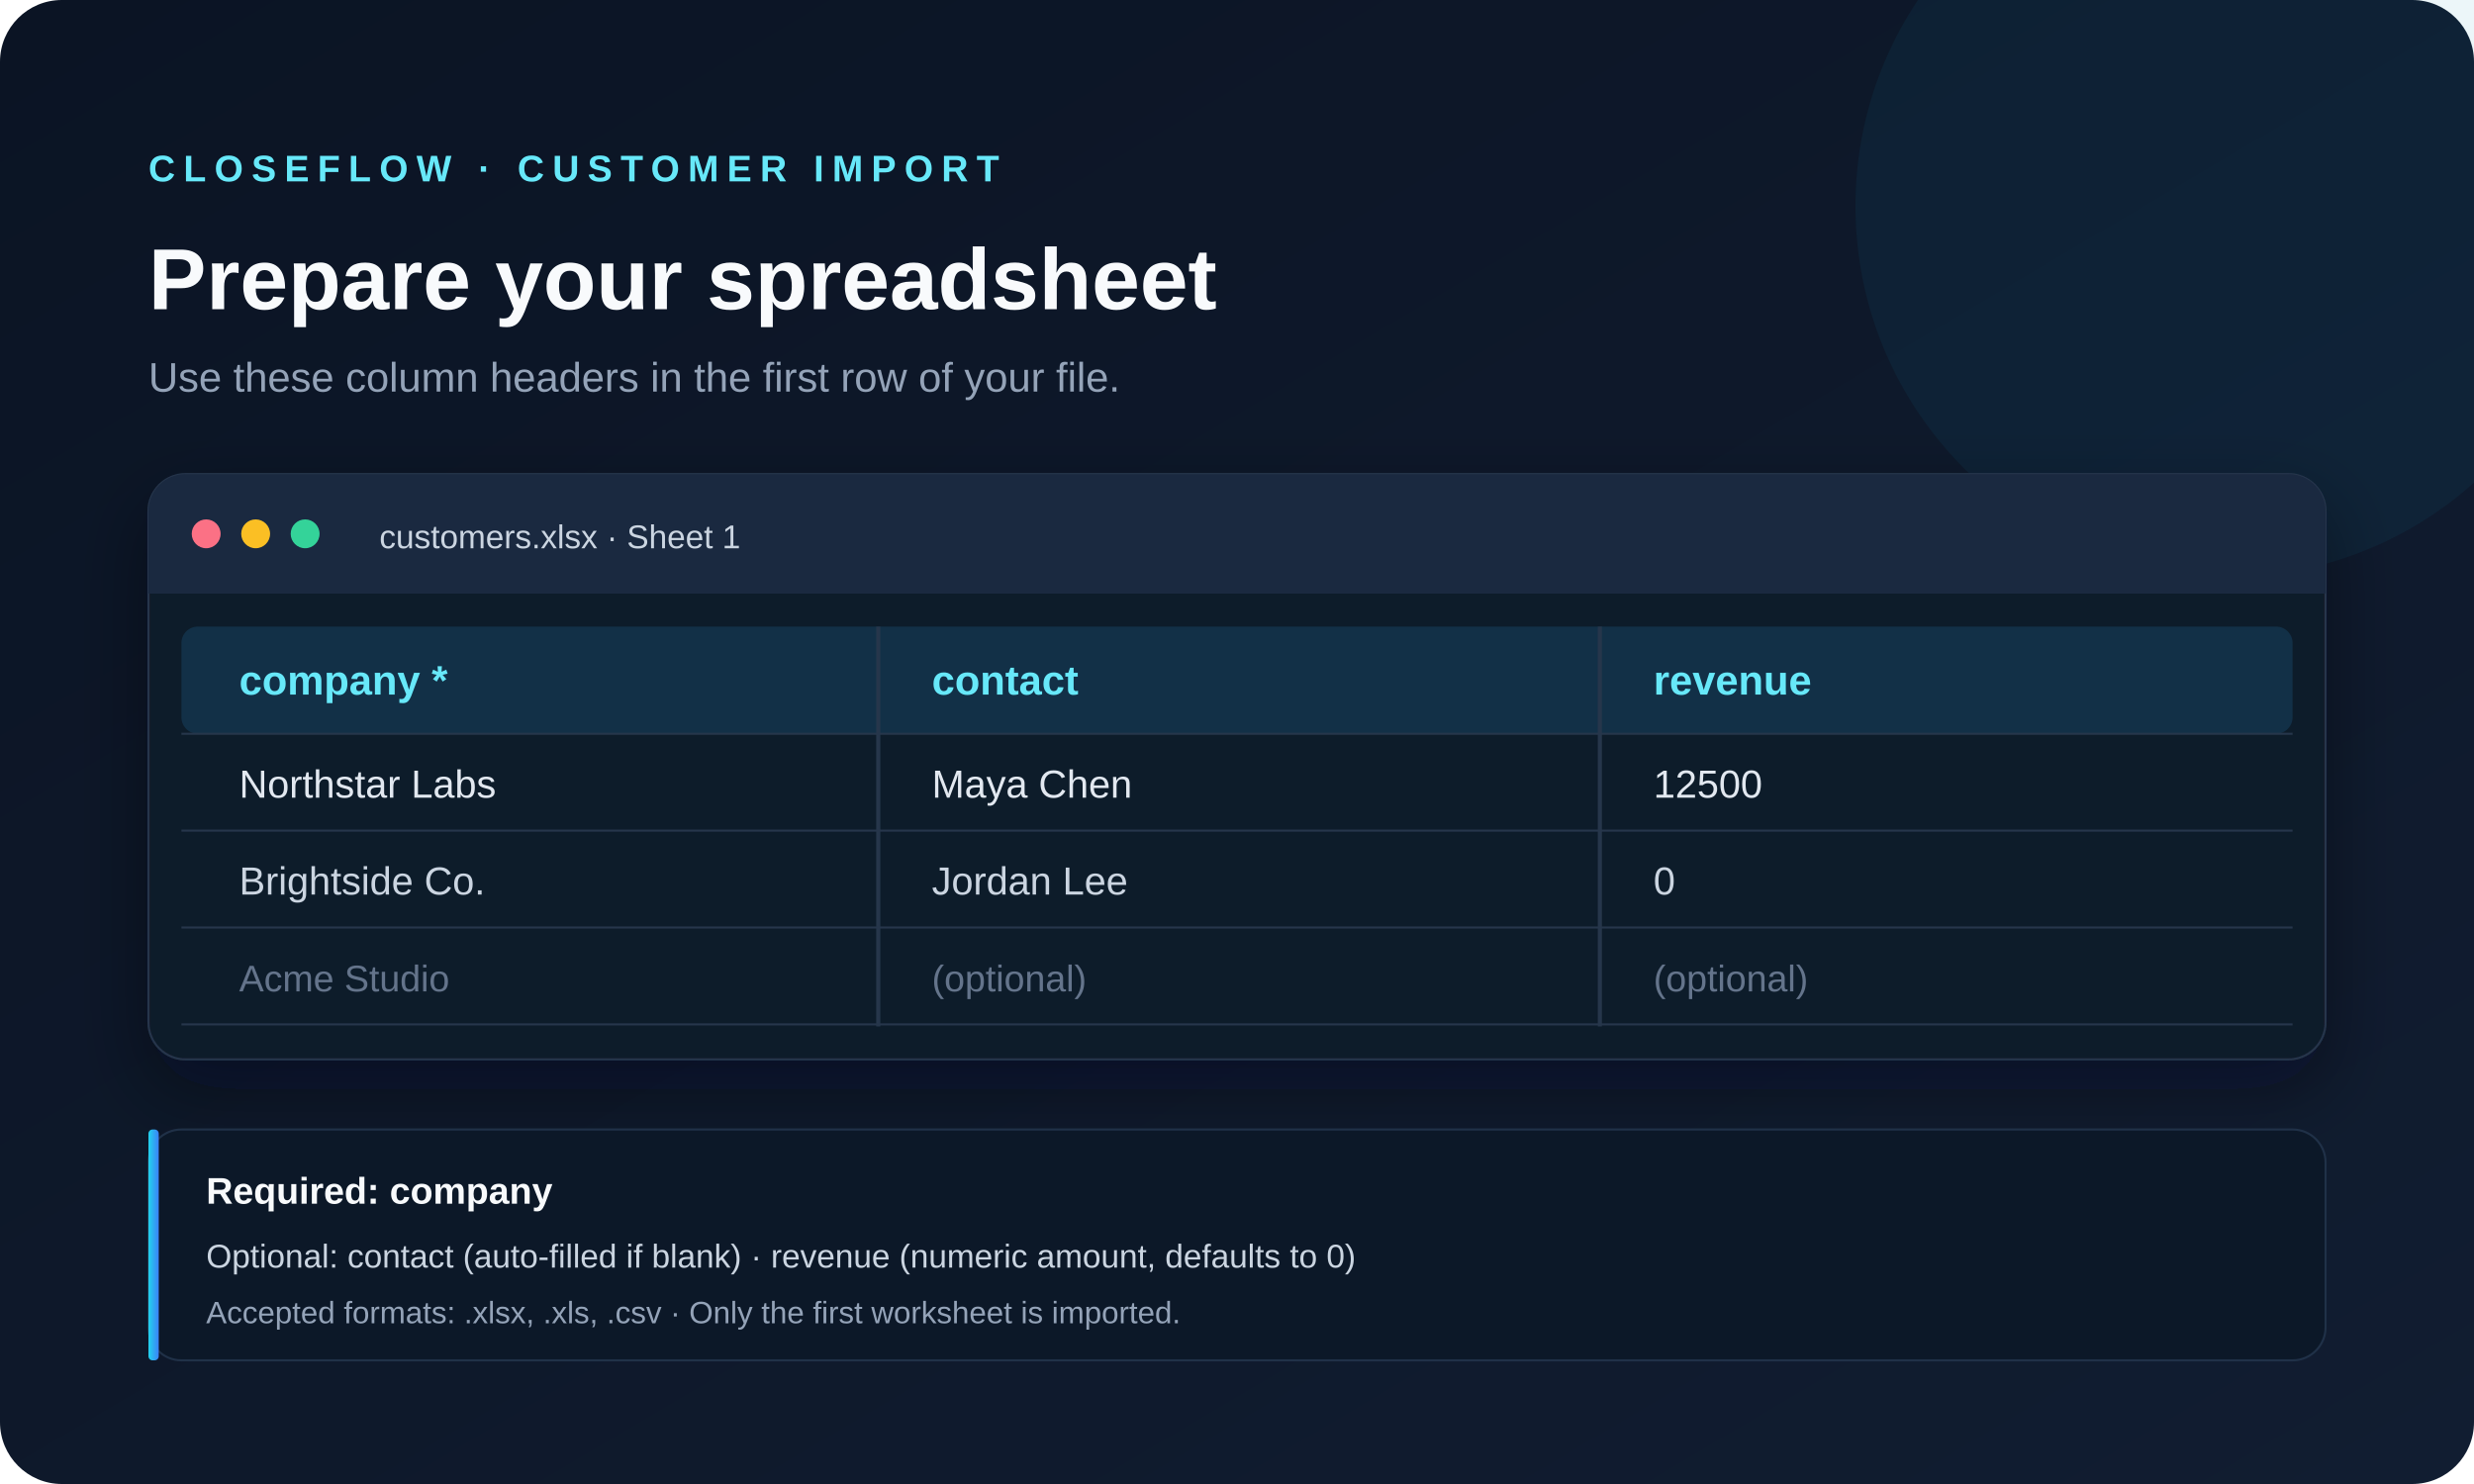
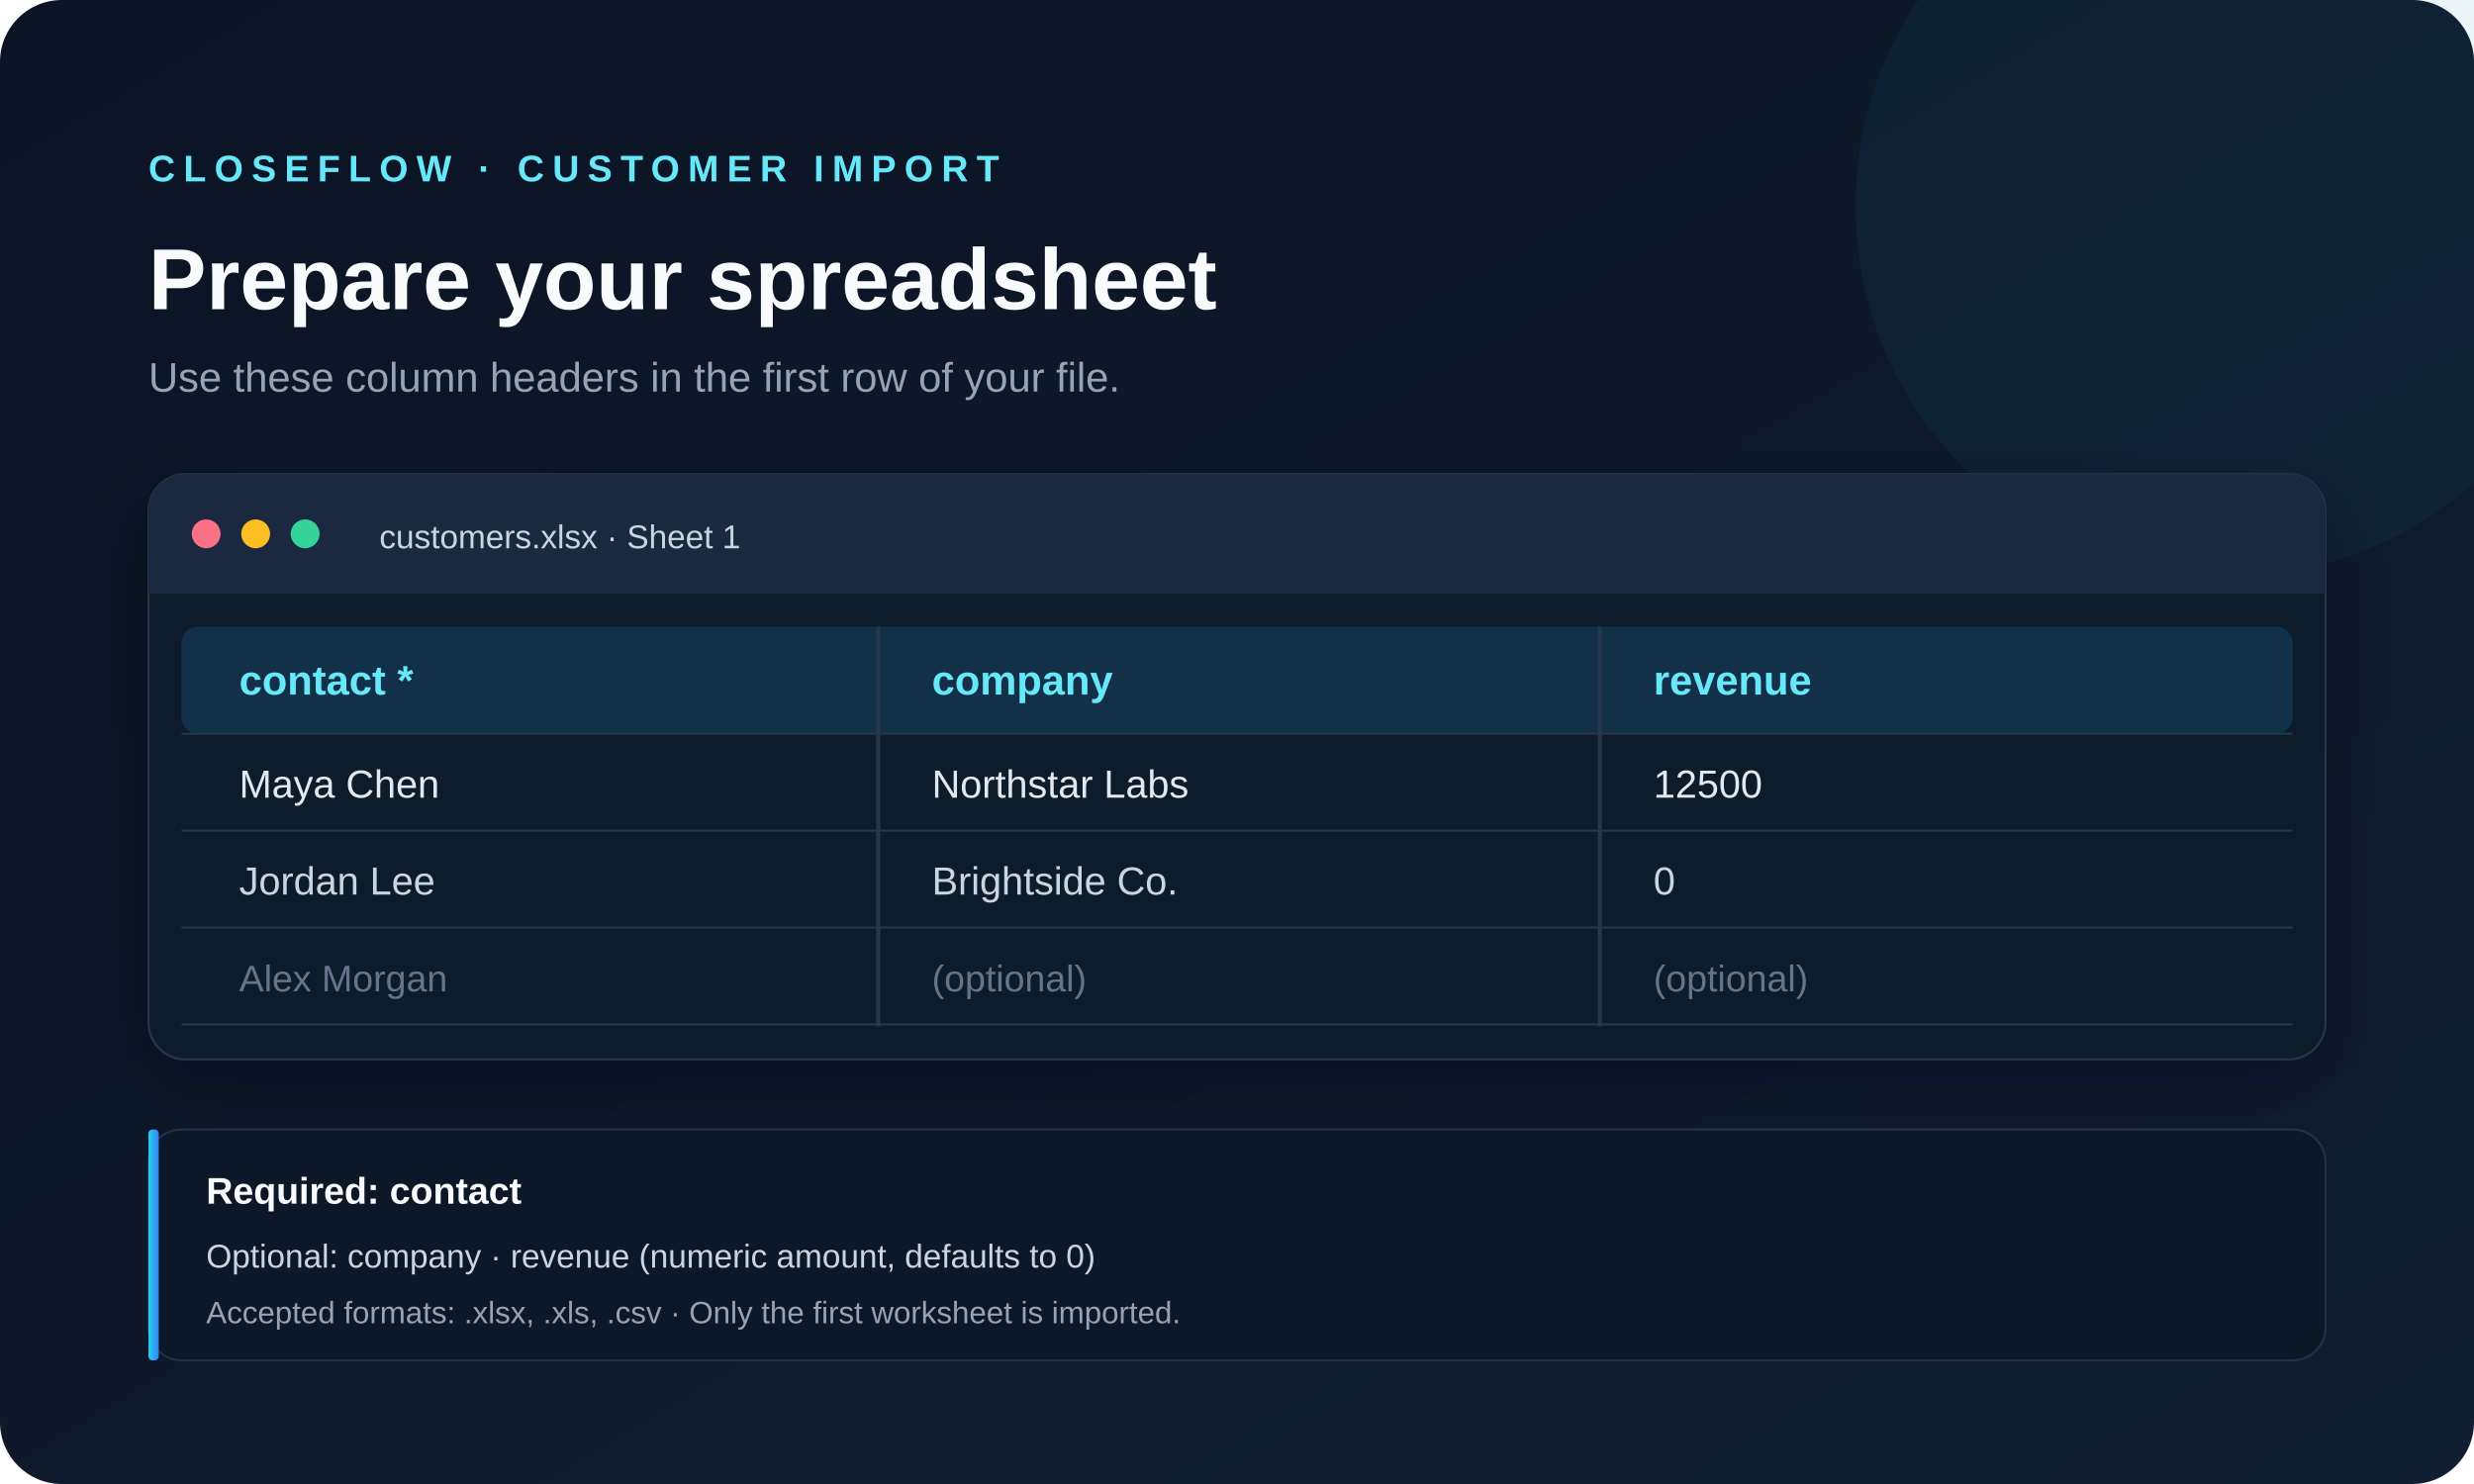
<svg xmlns="http://www.w3.org/2000/svg" width="1200" height="720" viewBox="0 0 1200 720">
  <defs>
    <linearGradient id="bg" x1="0" y1="0" x2="1" y2="1">
      <stop stop-color="#0b1424" />
      <stop offset="1" stop-color="#111d31" />
    </linearGradient>
    <linearGradient id="accent" x1="0" y1="0" x2="1" y2="0">
      <stop stop-color="#22d3ee" />
      <stop offset="1" stop-color="#3b82f6" />
    </linearGradient>
    <filter id="shadow" x="-20%" y="-20%" width="140%" height="150%">
      <feDropShadow dx="0" dy="14" stdDeviation="18" flood-color="#020617" flood-opacity=".4" />
    </filter>
  </defs>
  <rect width="1200" height="720" rx="30" fill="url(#bg)" />
  <circle cx="1080" cy="100" r="180" fill="#0891b2" opacity=".08" />
  <text x="72" y="88" fill="#67e8f9" font-family="Arial, sans-serif" font-size="18" font-weight="700" letter-spacing="4">CLOSEFLOW · CUSTOMER IMPORT</text>
  <text x="72" y="150" fill="#f8fafc" font-family="Arial, sans-serif" font-size="42" font-weight="700">Prepare your spreadsheet</text>
  <text x="72" y="190" fill="#94a3b8" font-family="Arial, sans-serif" font-size="20">Use these column headers in the first row of your file.</text>
  <rect x="72" y="230" width="1056" height="284" rx="18" fill="#111b2b" stroke="#26364b" filter="url(#shadow)" />
  <rect x="72" y="230" width="1056" height="58" rx="18" fill="#1a2940" />
  <path d="M72 270h1056v18H72z" fill="#1a2940" />
  <circle cx="100" cy="259" r="7" fill="#fb7185" />
  <circle cx="124" cy="259" r="7" fill="#fbbf24" />
  <circle cx="148" cy="259" r="7" fill="#34d399" />
  <text x="184" y="266" fill="#cbd5e1" font-family="Arial, sans-serif" font-size="16">customers.xlsx · Sheet 1</text>
  <rect x="88" y="304" width="1024" height="52" rx="8" fill="#123047" />
-   <text x="116" y="337" fill="#67e8f9" font-family="Arial, sans-serif" font-size="20" font-weight="700">company *</text>
-   <text x="452" y="337" fill="#67e8f9" font-family="Arial, sans-serif" font-size="20" font-weight="700">contact</text>
+   <text x="116" y="337" fill="#67e8f9" font-family="Arial, sans-serif" font-size="20" font-weight="700">contact *</text>
+   <text x="452" y="337" fill="#67e8f9" font-family="Arial, sans-serif" font-size="20" font-weight="700">company</text>
  <text x="802" y="337" fill="#67e8f9" font-family="Arial, sans-serif" font-size="20" font-weight="700">revenue</text>
  <path d="M426 304v194M776 304v194" stroke="#26364b" stroke-width="2" />
  <path d="M88 356h1024M88 403h1024M88 450h1024M88 497h1024" stroke="#26364b" stroke-width="1" />
-   <text x="116" y="387" fill="#e2e8f0" font-family="Arial, sans-serif" font-size="19">Northstar Labs</text>
-   <text x="452" y="387" fill="#e2e8f0" font-family="Arial, sans-serif" font-size="19">Maya Chen</text>
+   <text x="116" y="387" fill="#e2e8f0" font-family="Arial, sans-serif" font-size="19">Maya Chen</text>
+   <text x="452" y="387" fill="#e2e8f0" font-family="Arial, sans-serif" font-size="19">Northstar Labs</text>
  <text x="802" y="387" fill="#e2e8f0" font-family="Arial, sans-serif" font-size="19">12500</text>
-   <text x="116" y="434" fill="#cbd5e1" font-family="Arial, sans-serif" font-size="19">Brightside Co.</text>
-   <text x="452" y="434" fill="#cbd5e1" font-family="Arial, sans-serif" font-size="19">Jordan Lee</text>
+   <text x="116" y="434" fill="#cbd5e1" font-family="Arial, sans-serif" font-size="19">Jordan Lee</text>
+   <text x="452" y="434" fill="#cbd5e1" font-family="Arial, sans-serif" font-size="19">Brightside Co.</text>
  <text x="802" y="434" fill="#cbd5e1" font-family="Arial, sans-serif" font-size="19">0</text>
-   <text x="116" y="481" fill="#64748b" font-family="Arial, sans-serif" font-size="18">Acme Studio</text>
+   <text x="116" y="481" fill="#64748b" font-family="Arial, sans-serif" font-size="18">Alex Morgan</text>
  <text x="452" y="481" fill="#64748b" font-family="Arial, sans-serif" font-size="18">(optional)</text>
  <text x="802" y="481" fill="#64748b" font-family="Arial, sans-serif" font-size="18">(optional)</text>
  <rect x="72" y="548" width="1056" height="112" rx="16" fill="#0c1828" stroke="#203148" />
  <rect x="72" y="548" width="5" height="112" rx="2" fill="url(#accent)" />
-   <text x="100" y="584" fill="#f8fafc" font-family="Arial, sans-serif" font-size="18" font-weight="700">Required: company</text>
-   <text x="100" y="615" fill="#cbd5e1" font-family="Arial, sans-serif" font-size="16">Optional: contact (auto-filled if blank) · revenue (numeric amount, defaults to 0)</text>
+   <text x="100" y="584" fill="#f8fafc" font-family="Arial, sans-serif" font-size="18" font-weight="700">Required: contact</text>
+   <text x="100" y="615" fill="#cbd5e1" font-family="Arial, sans-serif" font-size="16">Optional: company · revenue (numeric amount, defaults to 0)</text>
  <text x="100" y="642" fill="#94a3b8" font-family="Arial, sans-serif" font-size="15">Accepted formats: .xlsx, .xls, .csv · Only the first worksheet is imported.</text>
</svg>
